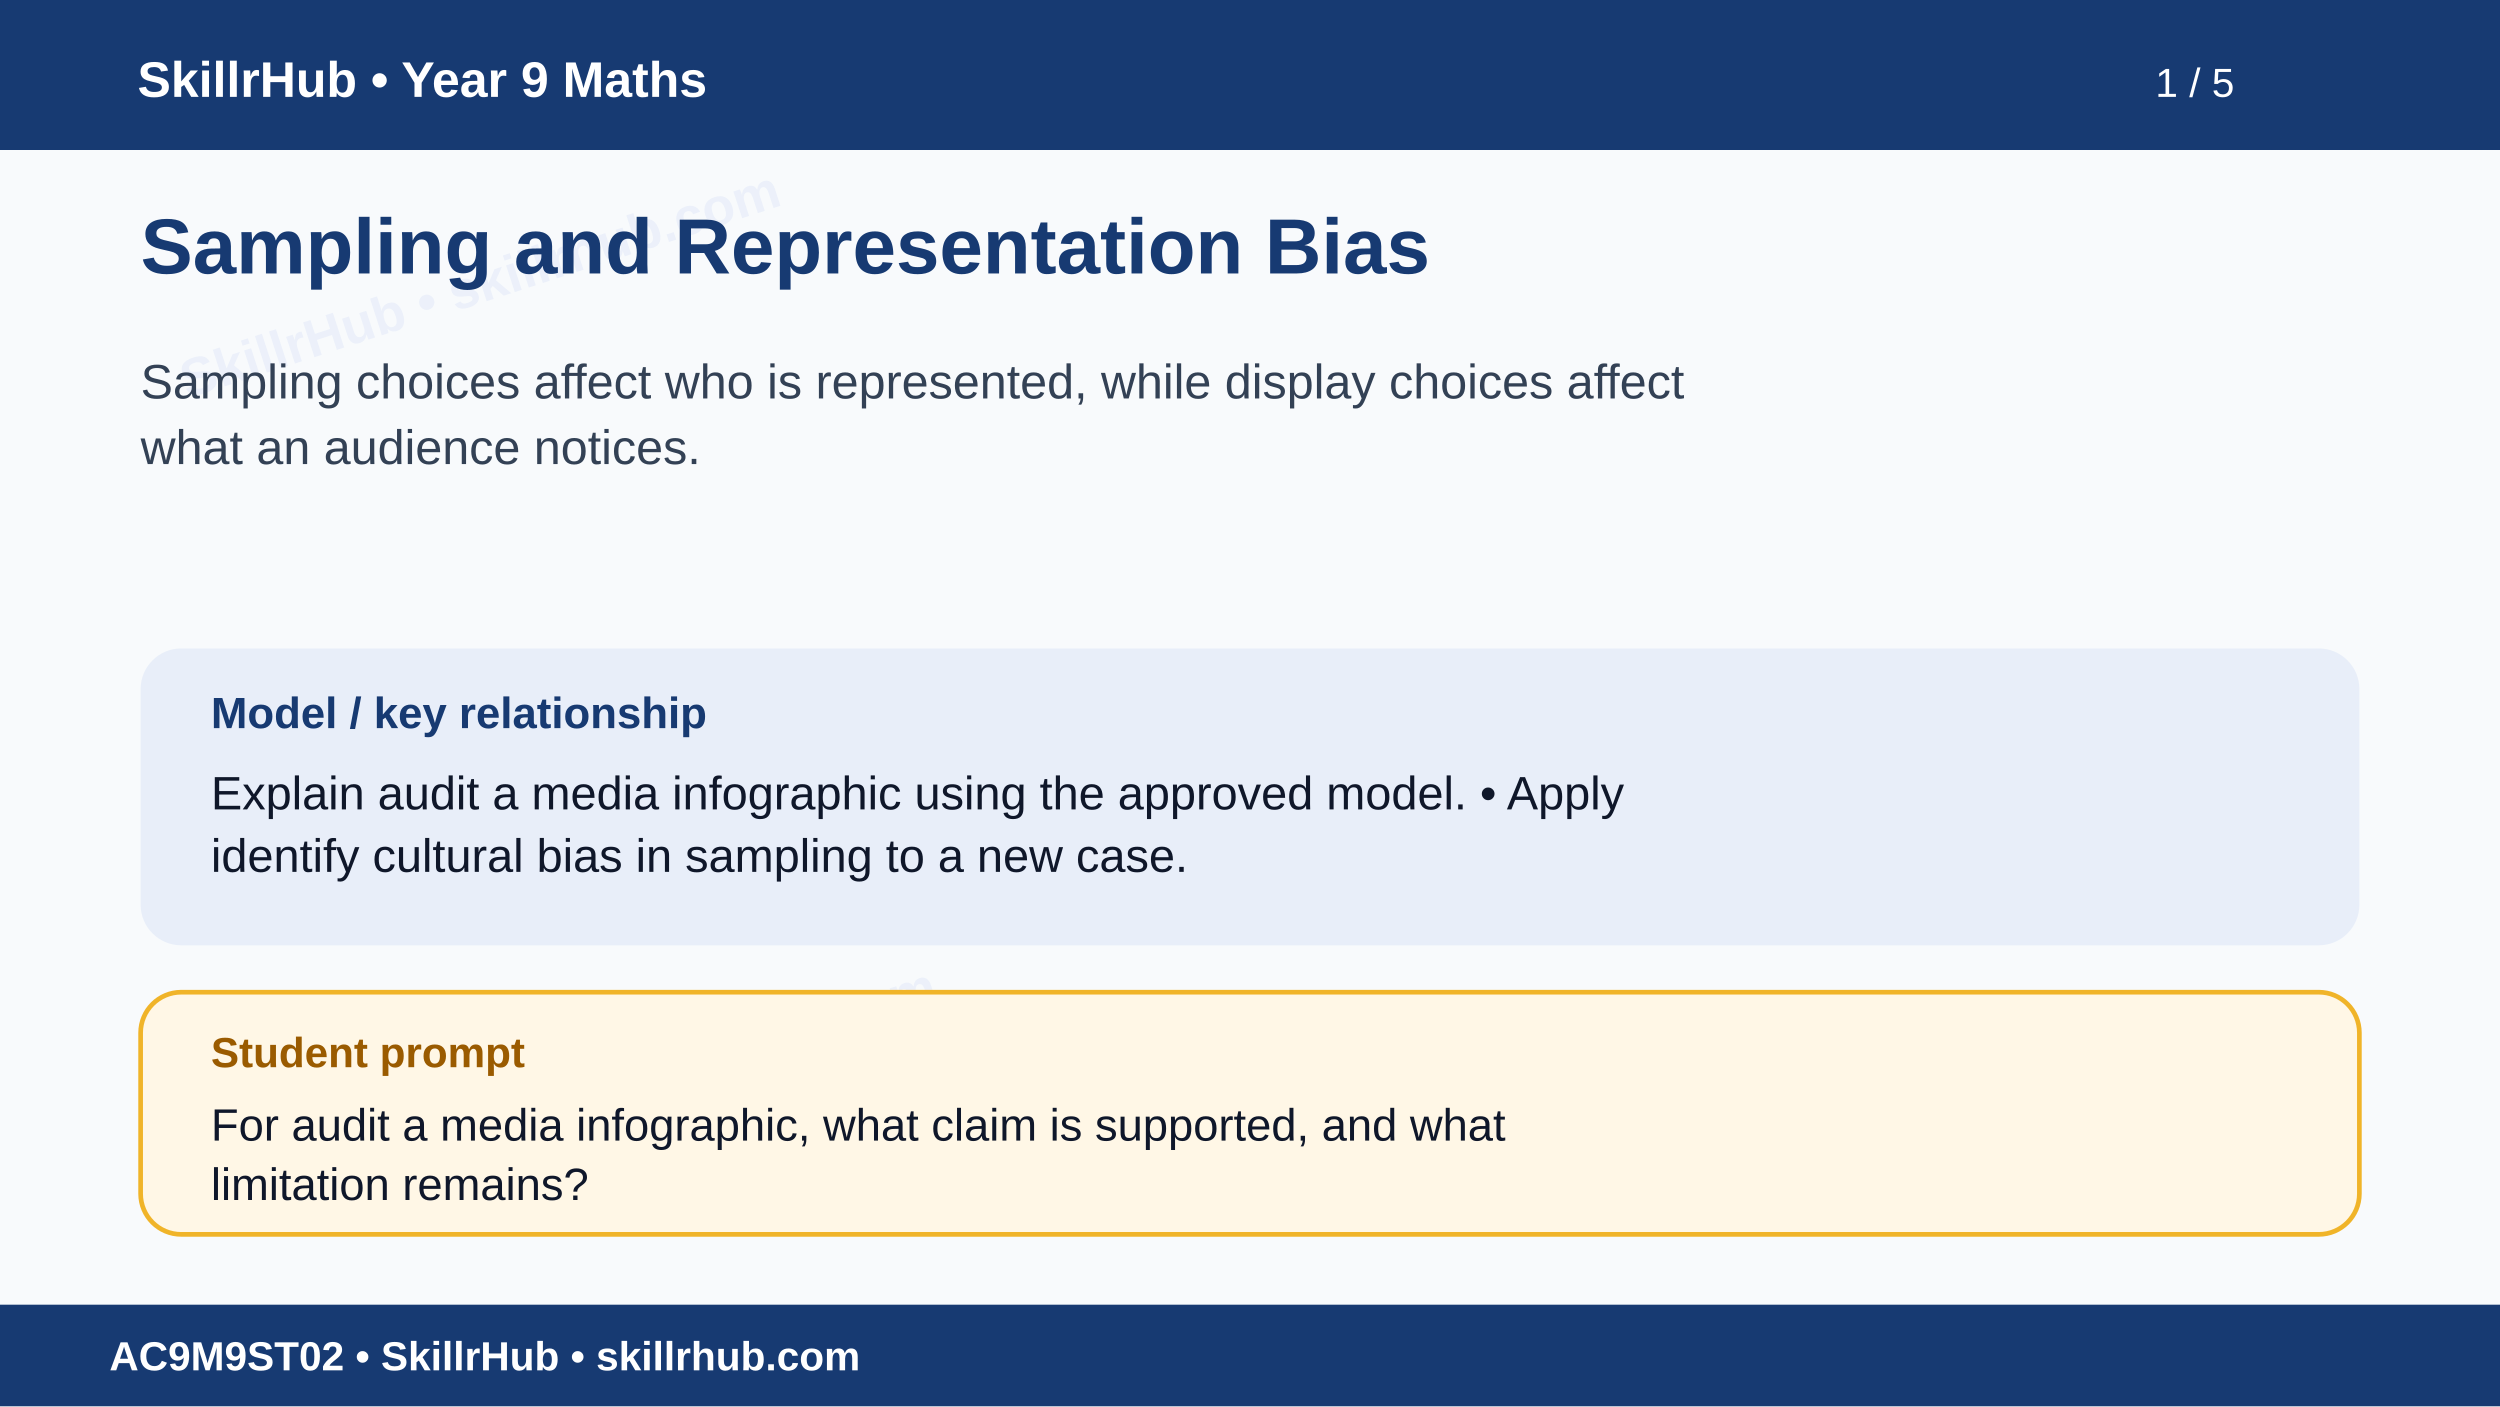
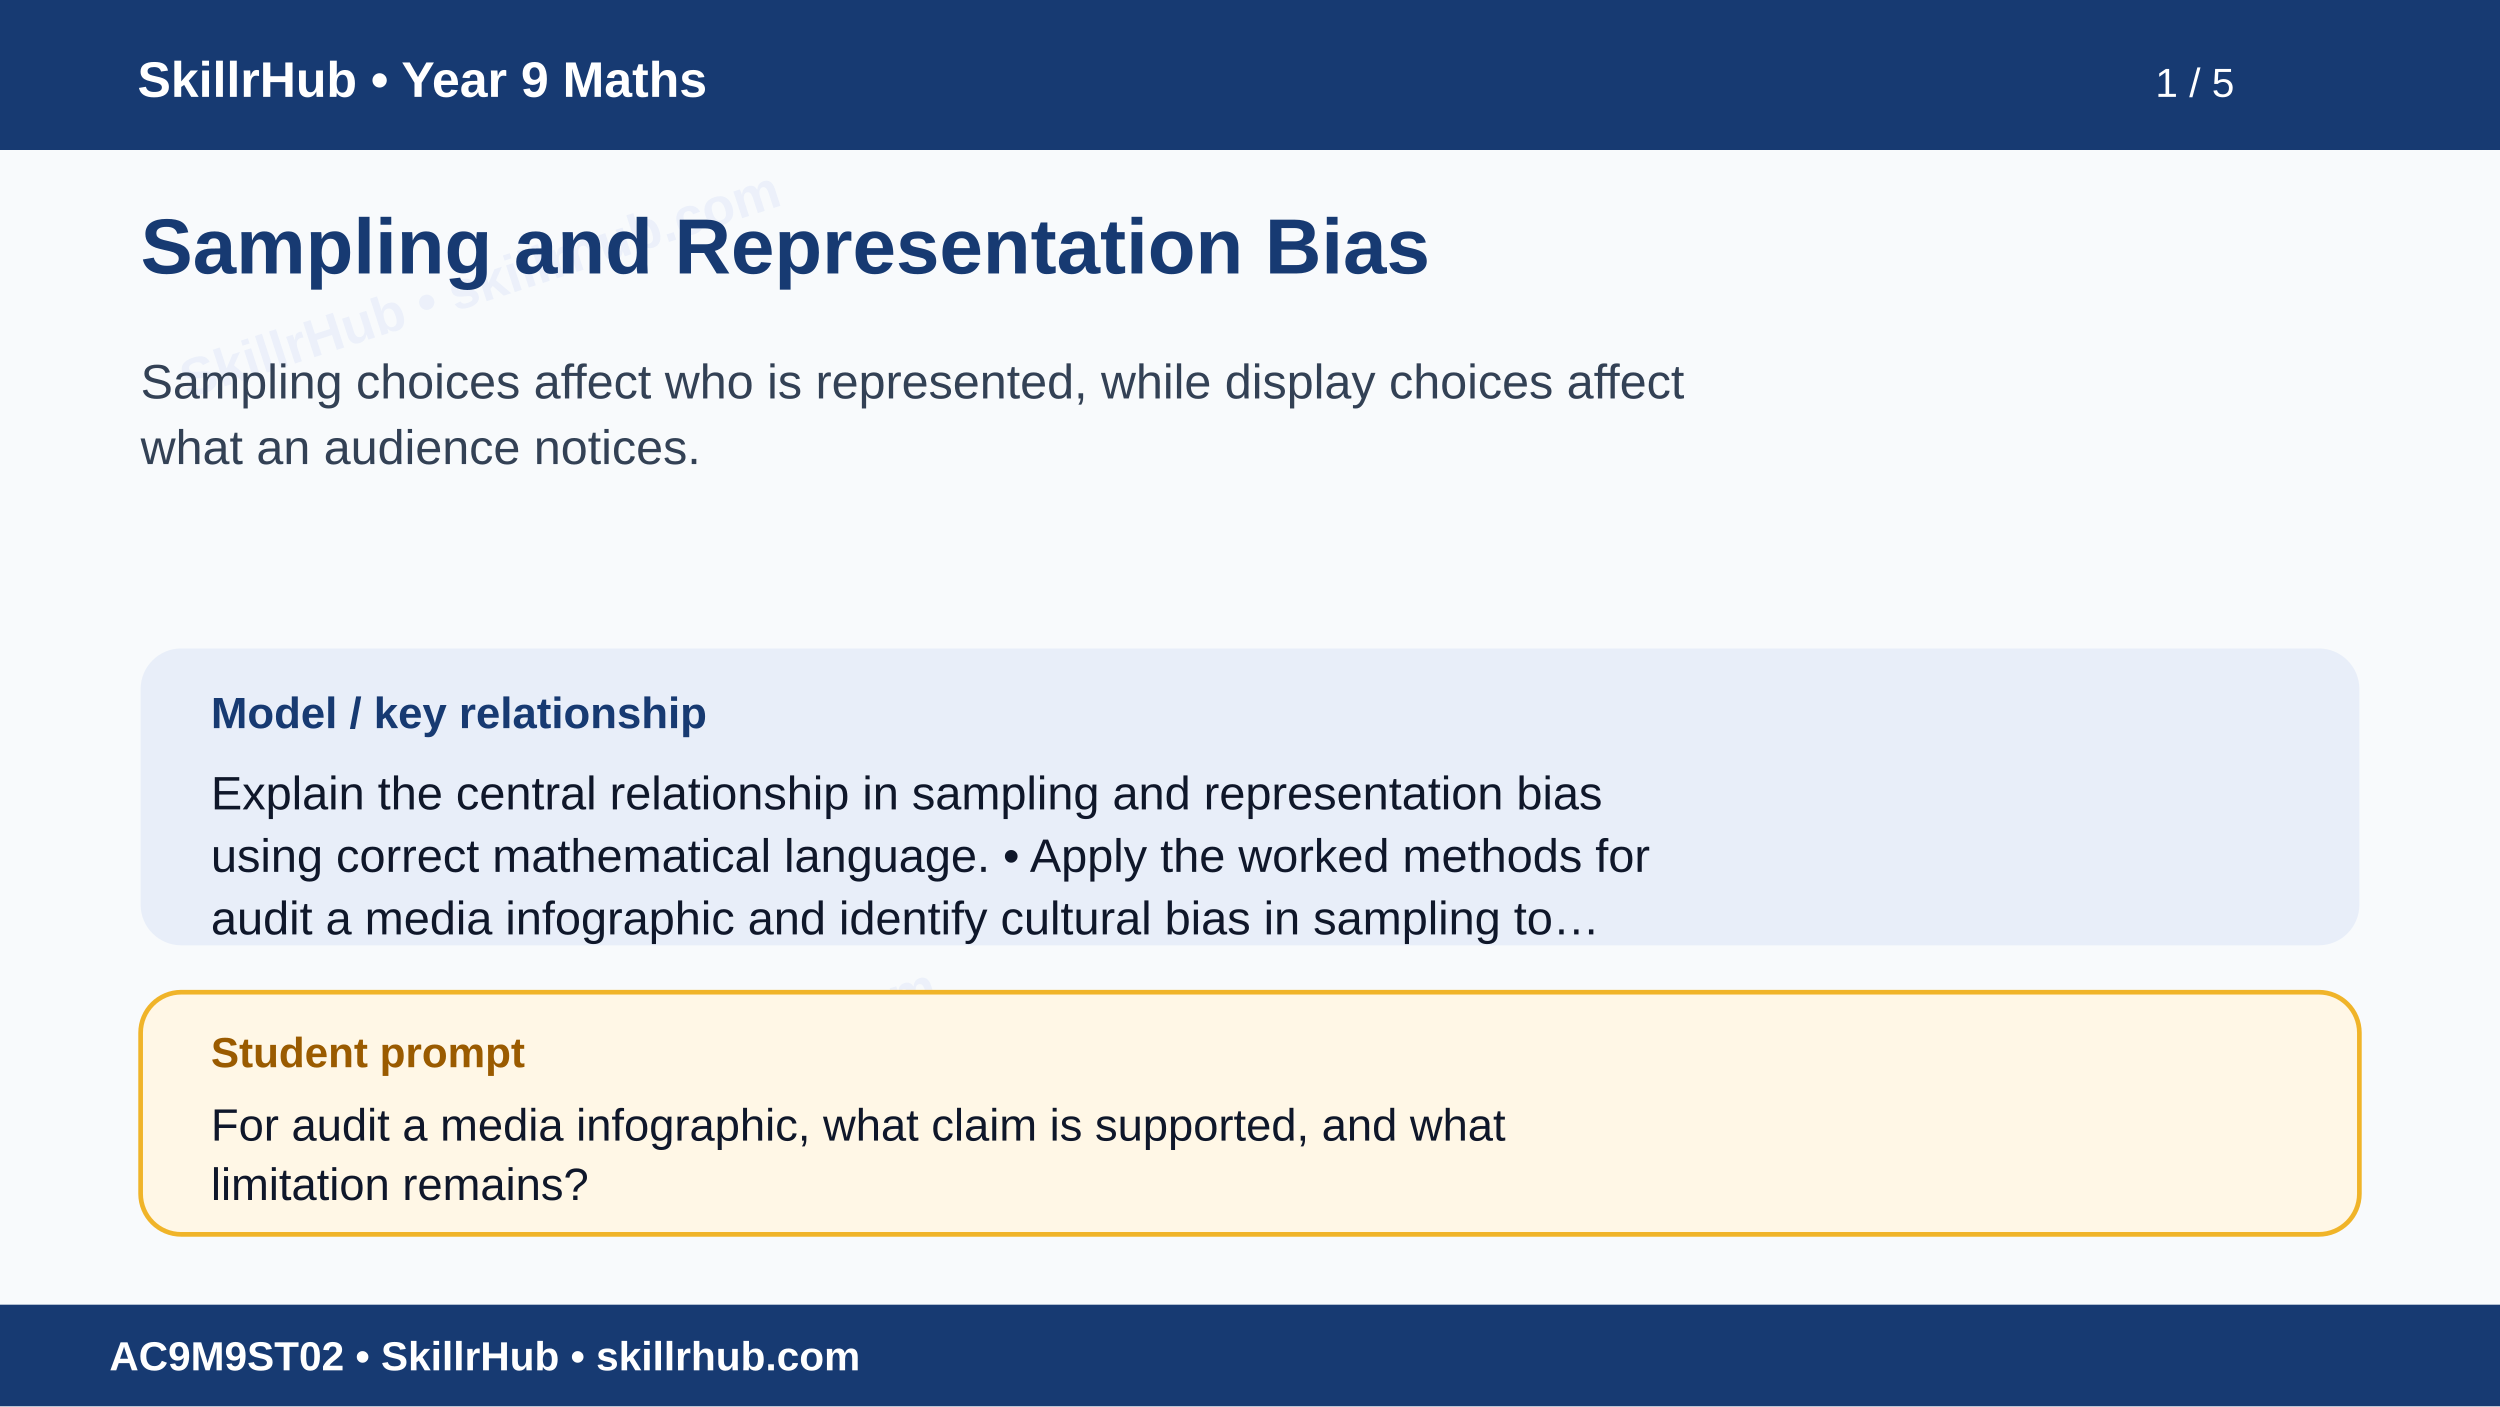
<svg xmlns="http://www.w3.org/2000/svg" width="1600" height="900" viewBox="0 0 1600 900" role="img" aria-labelledby="title desc">
  <rect width="1600" height="900" fill="#f8fafc" />
  <g opacity=".055" fill="#1d4ed8" font-family="Arial,Helvetica,sans-serif" font-size="34" font-weight="700">
    <text x="120" y="255" transform="rotate(-18 120 255)">SkillrHub • skillrhub.com</text>
    <text x="790" y="560" transform="rotate(-18 790 560)">SkillrHub • skillrhub.com</text>
    <text x="220" y="765" transform="rotate(-18 220 765)">SkillrHub • skillrhub.com</text>
  </g>
  <rect width="1600" height="96" fill="#173a72" />
  <text x="88" y="62" fill="#fff" font-family="Arial,Helvetica,sans-serif" font-size="32" font-weight="700">SkillrHub • Year 9 Maths</text>
  <text x="1430" y="62" text-anchor="end" fill="#fff" font-family="Arial,Helvetica,sans-serif" font-size="26">1 / 5</text>
  <text x="90" y="175" fill="#173a72" font-family="Arial,Helvetica,sans-serif" font-size="50" font-weight="700">Sampling and Representation Bias</text>
  <text x="90" y="255" fill="#334155" font-family="Arial,Helvetica,sans-serif" font-size="31" font-weight="400">Sampling choices affect who is represented, while display choices affect</text>
  <text x="90" y="297" fill="#334155" font-family="Arial,Helvetica,sans-serif" font-size="31" font-weight="400">what an audience notices.</text>
  <rect x="90" y="415" width="1420" height="190" rx="26" fill="#e8eef9" />
  <text x="135" y="466" fill="#173a72" font-family="Arial,Helvetica,sans-serif" font-size="28" font-weight="700">Model / key relationship</text>
-   <text x="135" y="518" fill="#0f172a" font-family="Arial,Helvetica,sans-serif" font-size="30" font-weight="400">Explain audit a media infographic using the approved model. • Apply</text>
-   <text x="135" y="558" fill="#0f172a" font-family="Arial,Helvetica,sans-serif" font-size="30" font-weight="400">identify cultural bias in sampling to a new case.</text>
+   <text x="135" y="518" fill="#0f172a" font-family="Arial,Helvetica,sans-serif" font-size="30" font-weight="400">Explain the central relationship in sampling and representation bias</text>
+   <text x="135" y="558" fill="#0f172a" font-family="Arial,Helvetica,sans-serif" font-size="30" font-weight="400">using correct mathematical language. • Apply the worked methods for</text>
+   <text x="135" y="598" fill="#0f172a" font-family="Arial,Helvetica,sans-serif" font-size="30" font-weight="400">audit a media infographic and identify cultural bias in sampling to…</text>
  <rect x="90" y="635" width="1420" height="155" rx="26" fill="#fff7e6" stroke="#f0b429" stroke-width="3" />
  <text x="135" y="683" fill="#9a5b00" font-family="Arial,Helvetica,sans-serif" font-size="27" font-weight="700">Student prompt</text>
  <text x="135" y="730" fill="#0f172a" font-family="Arial,Helvetica,sans-serif" font-size="29" font-weight="400">For audit a media infographic, what claim is supported, and what</text>
  <text x="135" y="768" fill="#0f172a" font-family="Arial,Helvetica,sans-serif" font-size="29" font-weight="400">limitation remains?</text>
  <rect y="835" width="1600" height="65" fill="#173a72" />
  <text x="70" y="877" fill="#fff" font-family="Arial,Helvetica,sans-serif" font-size="26" font-weight="700">AC9M9ST02 • SkillrHub • skillrhub.com</text>
</svg>
